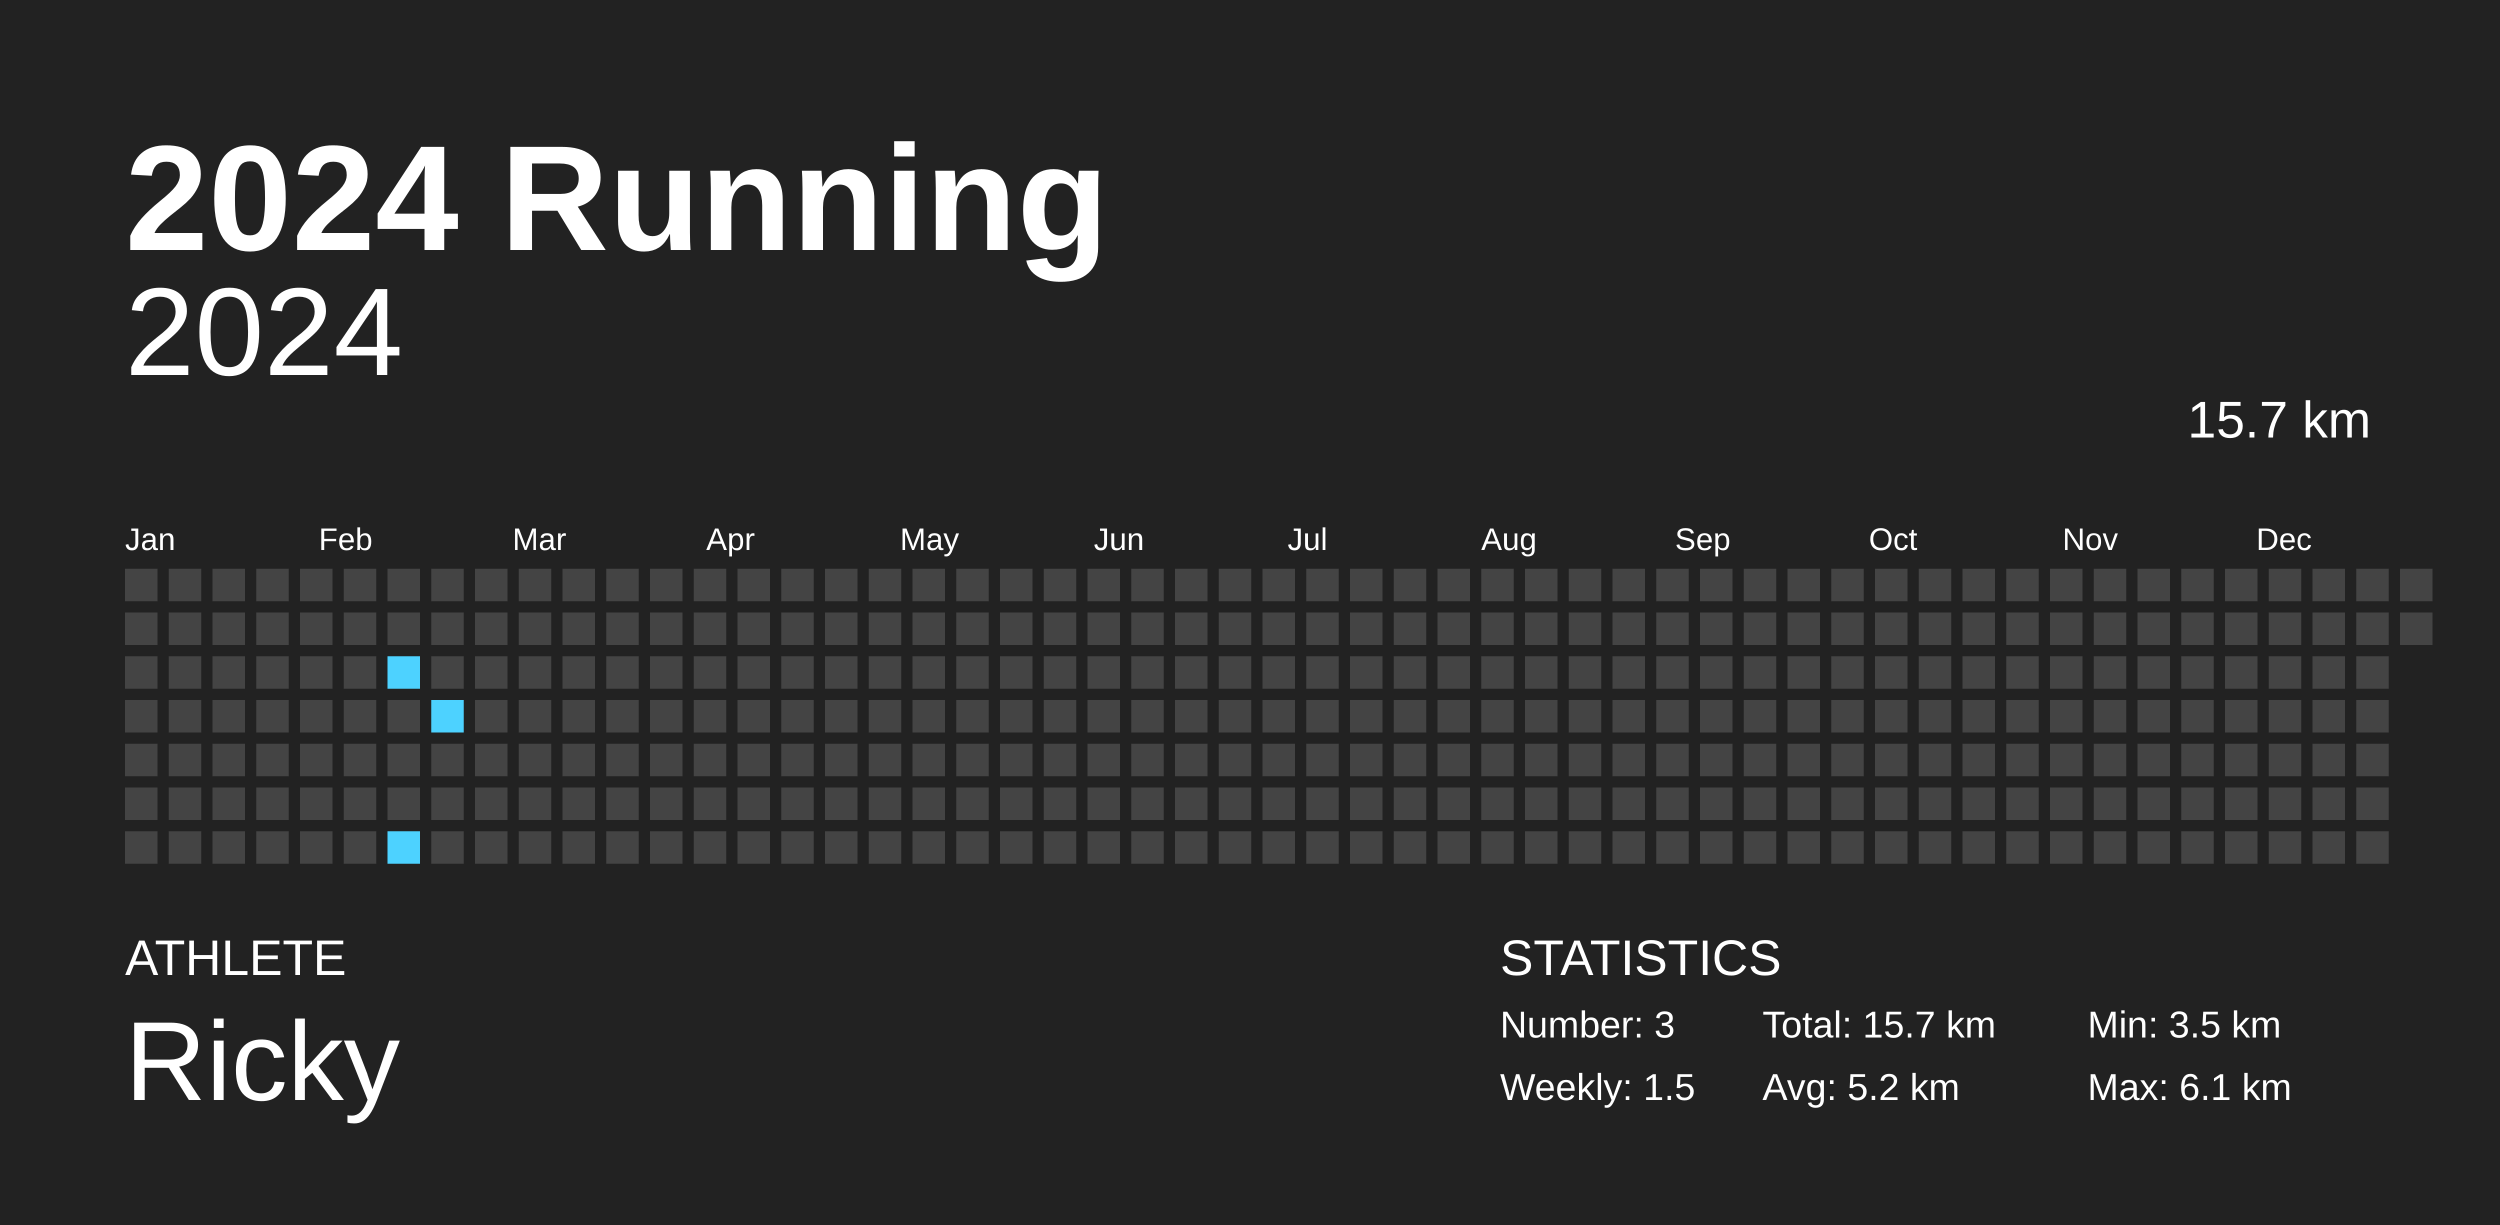
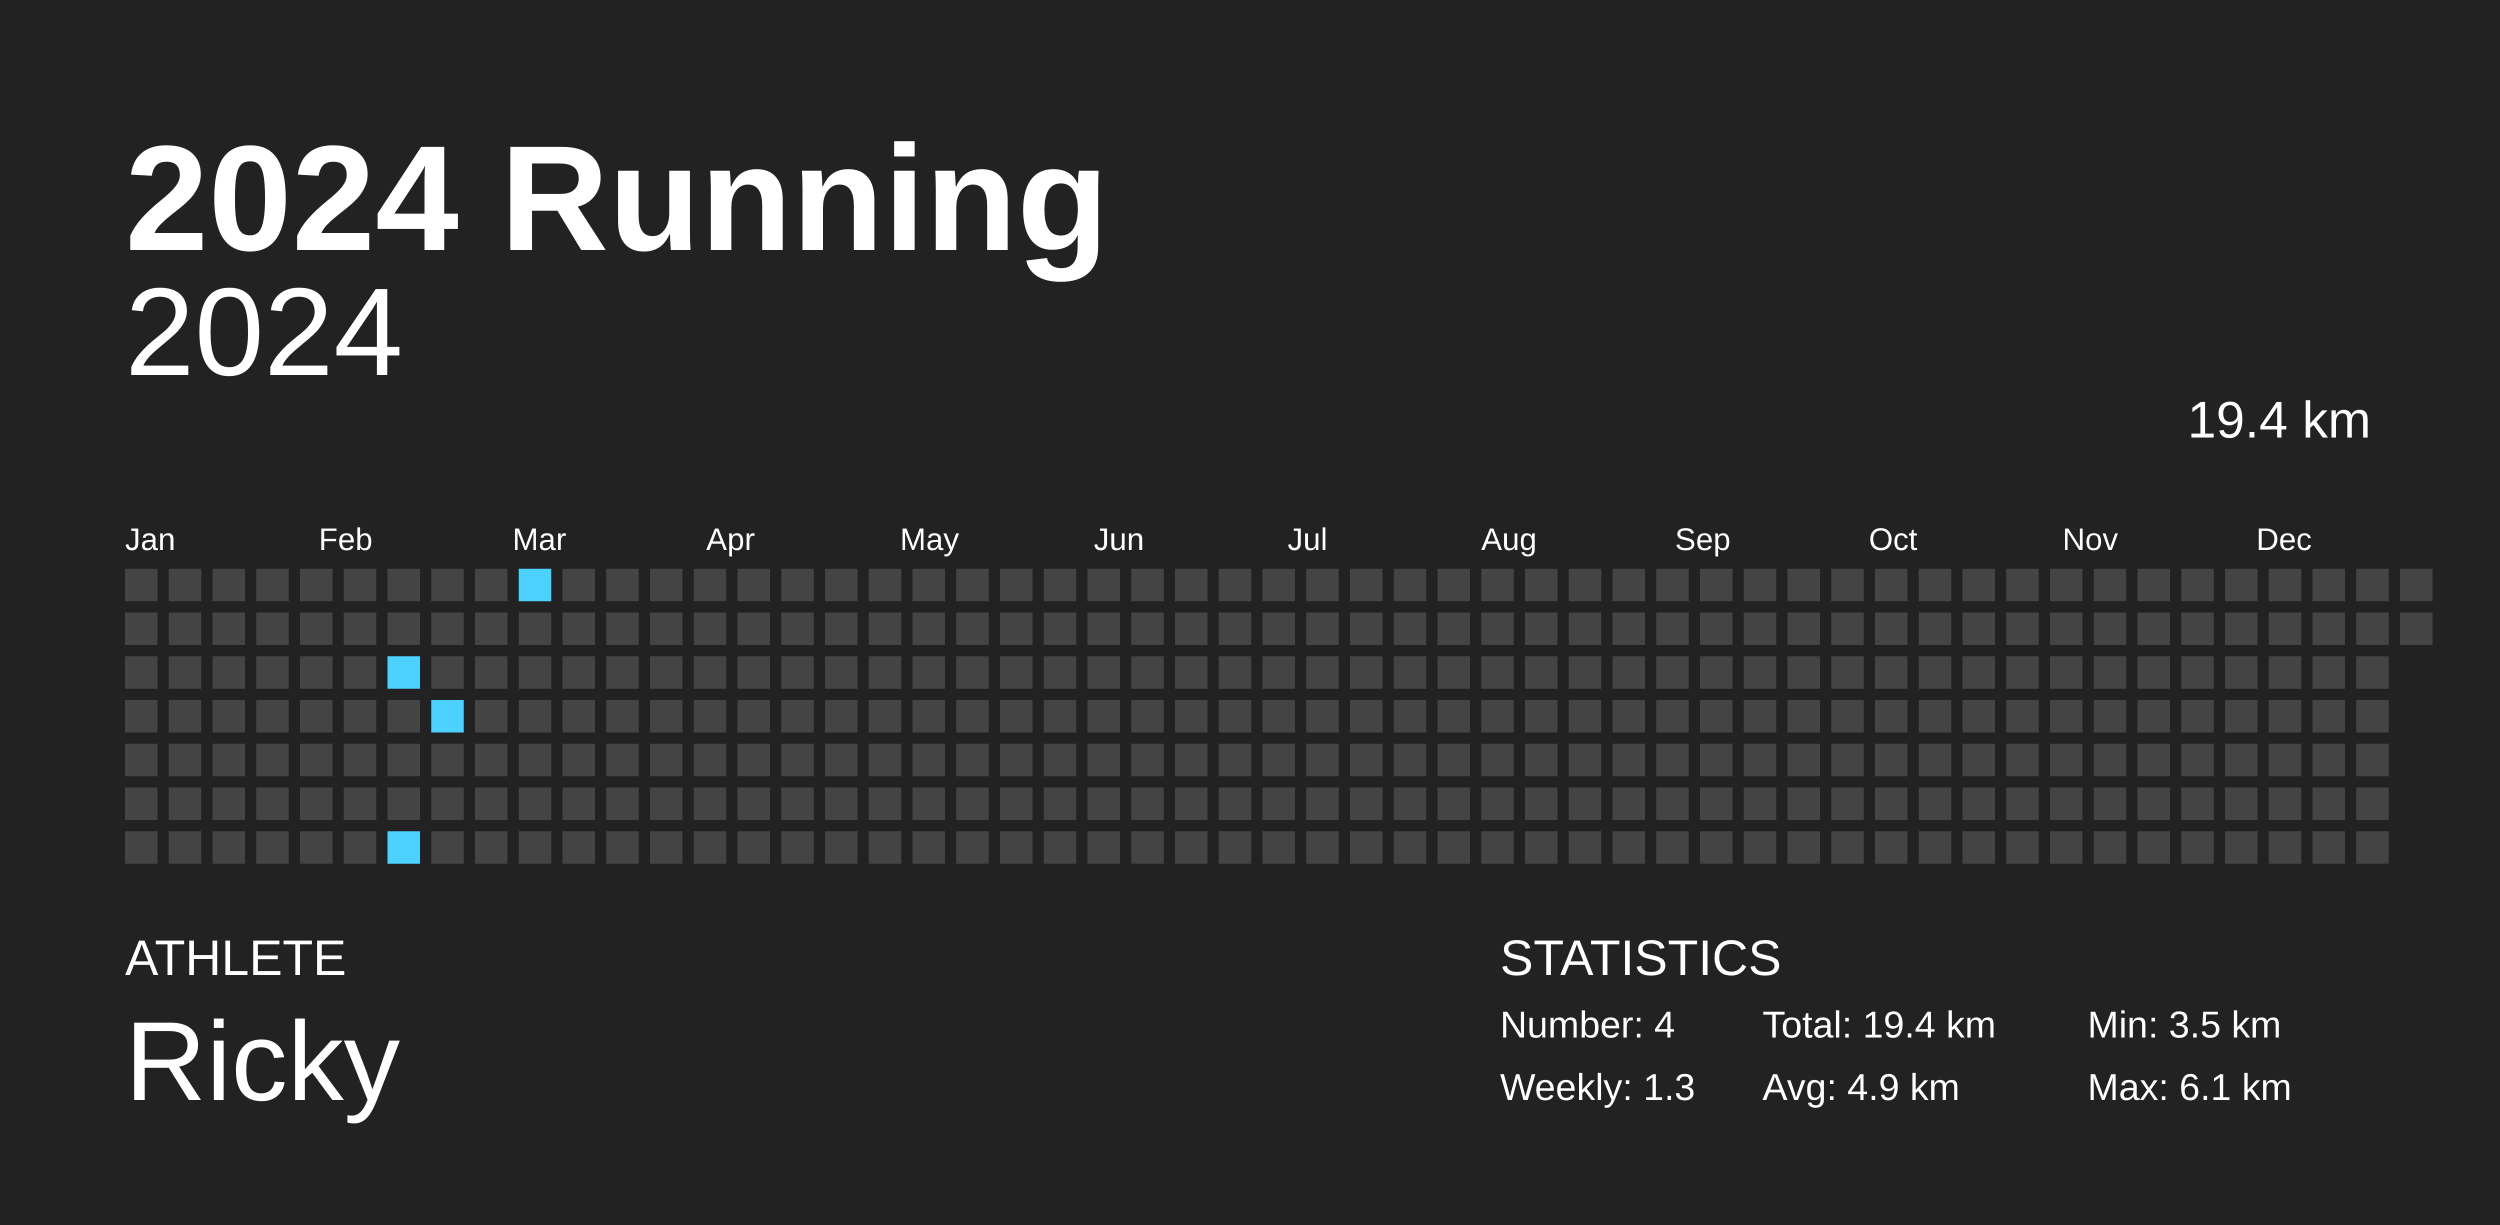
<svg xmlns="http://www.w3.org/2000/svg" baseProfile="full" height="98mm" version="1.1" viewBox="0,0,200,98" width="200mm">
  <defs />
  <rect fill="#222222" height="98" width="200" x="0" y="0" />
  <text fill="#FFFFFF" style="font-size:12px; font-family:Arial; font-weight:bold;" x="10" y="20">2024 Running</text>
  <text fill="#FFFFFF" style="font-size:4px; font-family:Arial" x="10" y="78">ATHLETE</text>
  <text fill="#FFFFFF" style="font-size:9px; font-family:Arial" x="10" y="88">Ricky</text>
  <text fill="#FFFFFF" style="font-size:4px; font-family:Arial" x="120" y="78">STATISTICS</text>
-   <text fill="#FFFFFF" style="font-size:3px; font-family:Arial" x="120" y="83">Number: 3</text>
-   <text fill="#FFFFFF" style="font-size:3px; font-family:Arial" x="120" y="88">Weekly: 1.5</text>
-   <text fill="#FFFFFF" style="font-size:3px; font-family:Arial" x="141" y="83">Total: 15.7 km</text>
-   <text fill="#FFFFFF" style="font-size:3px; font-family:Arial" x="141" y="88">Avg: 5.2 km</text>
+   <text fill="#FFFFFF" style="font-size:3px; font-family:Arial" x="120" y="83">Number: 4</text>
+   <text fill="#FFFFFF" style="font-size:3px; font-family:Arial" x="120" y="88">Weekly: 1.3</text>
+   <text fill="#FFFFFF" style="font-size:3px; font-family:Arial" x="141" y="83">Total: 19.4 km</text>
+   <text fill="#FFFFFF" style="font-size:3px; font-family:Arial" x="141" y="88">Avg: 4.9 km</text>
  <text fill="#FFFFFF" style="font-size:3px; font-family:Arial" x="167" y="83">Min: 3.5 km</text>
  <text fill="#FFFFFF" style="font-size:3px; font-family:Arial" x="167" y="88">Max: 6.1 km</text>
  <text alignment-baseline="hanging" fill="#FFFFFF" style="font-size:10.0px; font-family:Arial;" x="10" y="30">2024</text>
-   <text alignment-baseline="hanging" fill="#FFFFFF" style="font-size:4.125px; font-family:Arial;" x="175" y="35">15.7 km</text>
+   <text alignment-baseline="hanging" fill="#FFFFFF" style="font-size:4.125px; font-family:Arial;" x="175" y="35">19.4 km</text>
  <text fill="#FFFFFF" style="font-size:2.5px; font-family:Arial" x="10.0" y="44">Jan</text>
  <text fill="#FFFFFF" style="font-size:2.5px; font-family:Arial" x="25.5" y="44">Feb</text>
  <text fill="#FFFFFF" style="font-size:2.5px; font-family:Arial" x="41.0" y="44">Mar</text>
  <text fill="#FFFFFF" style="font-size:2.5px; font-family:Arial" x="56.5" y="44">Apr</text>
  <text fill="#FFFFFF" style="font-size:2.5px; font-family:Arial" x="72.0" y="44">May</text>
  <text fill="#FFFFFF" style="font-size:2.5px; font-family:Arial" x="87.5" y="44">Jun</text>
  <text fill="#FFFFFF" style="font-size:2.5px; font-family:Arial" x="103.0" y="44">Jul</text>
  <text fill="#FFFFFF" style="font-size:2.5px; font-family:Arial" x="118.5" y="44">Aug</text>
  <text fill="#FFFFFF" style="font-size:2.5px; font-family:Arial" x="134.0" y="44">Sep</text>
  <text fill="#FFFFFF" style="font-size:2.5px; font-family:Arial" x="149.5" y="44">Oct</text>
  <text fill="#FFFFFF" style="font-size:2.5px; font-family:Arial" x="165.0" y="44">Nov</text>
  <text fill="#FFFFFF" style="font-size:2.5px; font-family:Arial" x="180.5" y="44">Dec</text>
  <rect fill="#444444" height="2.6" width="2.6" x="10.0" y="45.5" />
  <rect fill="#444444" height="2.6" width="2.6" x="10.0" y="49.0" />
  <rect fill="#444444" height="2.6" width="2.6" x="10.0" y="52.5" />
  <rect fill="#444444" height="2.6" width="2.6" x="10.0" y="56.0" />
  <rect fill="#444444" height="2.6" width="2.6" x="10.0" y="59.5" />
  <rect fill="#444444" height="2.6" width="2.6" x="10.0" y="63.0" />
  <rect fill="#444444" height="2.6" width="2.6" x="10.0" y="66.5" />
  <rect fill="#444444" height="2.6" width="2.6" x="13.5" y="45.5" />
  <rect fill="#444444" height="2.6" width="2.6" x="13.5" y="49.0" />
  <rect fill="#444444" height="2.6" width="2.6" x="13.5" y="52.5" />
  <rect fill="#444444" height="2.6" width="2.6" x="13.5" y="56.0" />
  <rect fill="#444444" height="2.6" width="2.6" x="13.5" y="59.5" />
  <rect fill="#444444" height="2.6" width="2.6" x="13.5" y="63.0" />
  <rect fill="#444444" height="2.6" width="2.6" x="13.5" y="66.5" />
  <rect fill="#444444" height="2.6" width="2.6" x="17.0" y="45.5" />
  <rect fill="#444444" height="2.6" width="2.6" x="17.0" y="49.0" />
  <rect fill="#444444" height="2.6" width="2.6" x="17.0" y="52.5" />
  <rect fill="#444444" height="2.6" width="2.6" x="17.0" y="56.0" />
  <rect fill="#444444" height="2.6" width="2.6" x="17.0" y="59.5" />
  <rect fill="#444444" height="2.6" width="2.6" x="17.0" y="63.0" />
  <rect fill="#444444" height="2.6" width="2.6" x="17.0" y="66.5" />
  <rect fill="#444444" height="2.6" width="2.6" x="20.5" y="45.5" />
  <rect fill="#444444" height="2.6" width="2.6" x="20.5" y="49.0" />
  <rect fill="#444444" height="2.6" width="2.6" x="20.5" y="52.5" />
  <rect fill="#444444" height="2.6" width="2.6" x="20.5" y="56.0" />
  <rect fill="#444444" height="2.6" width="2.6" x="20.5" y="59.5" />
  <rect fill="#444444" height="2.6" width="2.6" x="20.5" y="63.0" />
  <rect fill="#444444" height="2.6" width="2.6" x="20.5" y="66.5" />
  <rect fill="#444444" height="2.6" width="2.6" x="24.0" y="45.5" />
  <rect fill="#444444" height="2.6" width="2.6" x="24.0" y="49.0" />
  <rect fill="#444444" height="2.6" width="2.6" x="24.0" y="52.5" />
  <rect fill="#444444" height="2.6" width="2.6" x="24.0" y="56.0" />
  <rect fill="#444444" height="2.6" width="2.6" x="24.0" y="59.5" />
  <rect fill="#444444" height="2.6" width="2.6" x="24.0" y="63.0" />
  <rect fill="#444444" height="2.6" width="2.6" x="24.0" y="66.5" />
  <rect fill="#444444" height="2.6" width="2.6" x="27.5" y="45.5" />
  <rect fill="#444444" height="2.6" width="2.6" x="27.5" y="49.0" />
  <rect fill="#444444" height="2.6" width="2.6" x="27.5" y="52.5" />
  <rect fill="#444444" height="2.6" width="2.6" x="27.5" y="56.0" />
  <rect fill="#444444" height="2.6" width="2.6" x="27.5" y="59.5" />
  <rect fill="#444444" height="2.6" width="2.6" x="27.5" y="63.0" />
  <rect fill="#444444" height="2.6" width="2.6" x="27.5" y="66.5" />
  <rect fill="#444444" height="2.6" width="2.6" x="31.0" y="45.5" />
  <rect fill="#444444" height="2.6" width="2.6" x="31.0" y="49.0" />
  <rect fill="#4dd2ff" height="2.6" width="2.6" x="31.0" y="52.5" />
  <rect fill="#444444" height="2.6" width="2.6" x="31.0" y="56.0" />
  <rect fill="#444444" height="2.6" width="2.6" x="31.0" y="59.5" />
  <rect fill="#444444" height="2.6" width="2.6" x="31.0" y="63.0" />
  <rect fill="#4dd2ff" height="2.6" width="2.6" x="31.0" y="66.5" />
  <rect fill="#444444" height="2.6" width="2.6" x="34.5" y="45.5" />
  <rect fill="#444444" height="2.6" width="2.6" x="34.5" y="49.0" />
  <rect fill="#444444" height="2.6" width="2.6" x="34.5" y="52.5" />
  <rect fill="#4dd2ff" height="2.6" width="2.6" x="34.5" y="56.0" />
  <rect fill="#444444" height="2.6" width="2.6" x="34.5" y="59.5" />
  <rect fill="#444444" height="2.6" width="2.6" x="34.5" y="63.0" />
  <rect fill="#444444" height="2.6" width="2.6" x="34.5" y="66.5" />
  <rect fill="#444444" height="2.6" width="2.6" x="38.0" y="45.5" />
  <rect fill="#444444" height="2.6" width="2.6" x="38.0" y="49.0" />
  <rect fill="#444444" height="2.6" width="2.6" x="38.0" y="52.5" />
  <rect fill="#444444" height="2.6" width="2.6" x="38.0" y="56.0" />
  <rect fill="#444444" height="2.6" width="2.6" x="38.0" y="59.5" />
  <rect fill="#444444" height="2.6" width="2.6" x="38.0" y="63.0" />
  <rect fill="#444444" height="2.6" width="2.6" x="38.0" y="66.5" />
-   <rect fill="#444444" height="2.6" width="2.6" x="41.5" y="45.5" />
+   <rect fill="#4dd2ff" height="2.6" width="2.6" x="41.5" y="45.5" />
  <rect fill="#444444" height="2.6" width="2.6" x="41.5" y="49.0" />
  <rect fill="#444444" height="2.6" width="2.6" x="41.5" y="52.5" />
  <rect fill="#444444" height="2.6" width="2.6" x="41.5" y="56.0" />
  <rect fill="#444444" height="2.6" width="2.6" x="41.5" y="59.5" />
  <rect fill="#444444" height="2.6" width="2.6" x="41.5" y="63.0" />
  <rect fill="#444444" height="2.6" width="2.6" x="41.5" y="66.5" />
  <rect fill="#444444" height="2.6" width="2.6" x="45.0" y="45.5" />
  <rect fill="#444444" height="2.6" width="2.6" x="45.0" y="49.0" />
  <rect fill="#444444" height="2.6" width="2.6" x="45.0" y="52.5" />
  <rect fill="#444444" height="2.6" width="2.6" x="45.0" y="56.0" />
  <rect fill="#444444" height="2.6" width="2.6" x="45.0" y="59.5" />
  <rect fill="#444444" height="2.6" width="2.6" x="45.0" y="63.0" />
  <rect fill="#444444" height="2.6" width="2.6" x="45.0" y="66.5" />
  <rect fill="#444444" height="2.6" width="2.6" x="48.5" y="45.5" />
  <rect fill="#444444" height="2.6" width="2.6" x="48.5" y="49.0" />
  <rect fill="#444444" height="2.6" width="2.6" x="48.5" y="52.5" />
  <rect fill="#444444" height="2.6" width="2.6" x="48.5" y="56.0" />
  <rect fill="#444444" height="2.6" width="2.6" x="48.5" y="59.5" />
  <rect fill="#444444" height="2.6" width="2.6" x="48.5" y="63.0" />
  <rect fill="#444444" height="2.6" width="2.6" x="48.5" y="66.5" />
  <rect fill="#444444" height="2.6" width="2.6" x="52.0" y="45.5" />
  <rect fill="#444444" height="2.6" width="2.6" x="52.0" y="49.0" />
  <rect fill="#444444" height="2.6" width="2.6" x="52.0" y="52.5" />
  <rect fill="#444444" height="2.6" width="2.6" x="52.0" y="56.0" />
  <rect fill="#444444" height="2.6" width="2.6" x="52.0" y="59.5" />
  <rect fill="#444444" height="2.6" width="2.6" x="52.0" y="63.0" />
  <rect fill="#444444" height="2.6" width="2.6" x="52.0" y="66.5" />
  <rect fill="#444444" height="2.6" width="2.6" x="55.5" y="45.5" />
  <rect fill="#444444" height="2.6" width="2.6" x="55.5" y="49.0" />
  <rect fill="#444444" height="2.6" width="2.6" x="55.5" y="52.5" />
  <rect fill="#444444" height="2.6" width="2.6" x="55.5" y="56.0" />
  <rect fill="#444444" height="2.6" width="2.6" x="55.5" y="59.5" />
  <rect fill="#444444" height="2.6" width="2.6" x="55.5" y="63.0" />
  <rect fill="#444444" height="2.6" width="2.6" x="55.5" y="66.5" />
  <rect fill="#444444" height="2.6" width="2.6" x="59.0" y="45.5" />
  <rect fill="#444444" height="2.6" width="2.6" x="59.0" y="49.0" />
  <rect fill="#444444" height="2.6" width="2.6" x="59.0" y="52.5" />
  <rect fill="#444444" height="2.6" width="2.6" x="59.0" y="56.0" />
  <rect fill="#444444" height="2.6" width="2.6" x="59.0" y="59.5" />
  <rect fill="#444444" height="2.6" width="2.6" x="59.0" y="63.0" />
  <rect fill="#444444" height="2.6" width="2.6" x="59.0" y="66.5" />
  <rect fill="#444444" height="2.6" width="2.6" x="62.5" y="45.5" />
  <rect fill="#444444" height="2.6" width="2.6" x="62.5" y="49.0" />
  <rect fill="#444444" height="2.6" width="2.6" x="62.5" y="52.5" />
  <rect fill="#444444" height="2.6" width="2.6" x="62.5" y="56.0" />
  <rect fill="#444444" height="2.6" width="2.6" x="62.5" y="59.5" />
  <rect fill="#444444" height="2.6" width="2.6" x="62.5" y="63.0" />
  <rect fill="#444444" height="2.6" width="2.6" x="62.5" y="66.5" />
  <rect fill="#444444" height="2.6" width="2.6" x="66.0" y="45.5" />
  <rect fill="#444444" height="2.6" width="2.6" x="66.0" y="49.0" />
  <rect fill="#444444" height="2.6" width="2.6" x="66.0" y="52.5" />
  <rect fill="#444444" height="2.6" width="2.6" x="66.0" y="56.0" />
  <rect fill="#444444" height="2.6" width="2.6" x="66.0" y="59.5" />
  <rect fill="#444444" height="2.6" width="2.6" x="66.0" y="63.0" />
  <rect fill="#444444" height="2.6" width="2.6" x="66.0" y="66.5" />
  <rect fill="#444444" height="2.6" width="2.6" x="69.5" y="45.5" />
  <rect fill="#444444" height="2.6" width="2.6" x="69.5" y="49.0" />
  <rect fill="#444444" height="2.6" width="2.6" x="69.5" y="52.5" />
  <rect fill="#444444" height="2.6" width="2.6" x="69.5" y="56.0" />
  <rect fill="#444444" height="2.6" width="2.6" x="69.5" y="59.5" />
  <rect fill="#444444" height="2.6" width="2.6" x="69.5" y="63.0" />
  <rect fill="#444444" height="2.6" width="2.6" x="69.5" y="66.5" />
  <rect fill="#444444" height="2.6" width="2.6" x="73.0" y="45.5" />
  <rect fill="#444444" height="2.6" width="2.6" x="73.0" y="49.0" />
  <rect fill="#444444" height="2.6" width="2.6" x="73.0" y="52.5" />
  <rect fill="#444444" height="2.6" width="2.6" x="73.0" y="56.0" />
  <rect fill="#444444" height="2.6" width="2.6" x="73.0" y="59.5" />
  <rect fill="#444444" height="2.6" width="2.6" x="73.0" y="63.0" />
  <rect fill="#444444" height="2.6" width="2.6" x="73.0" y="66.5" />
  <rect fill="#444444" height="2.6" width="2.6" x="76.5" y="45.5" />
  <rect fill="#444444" height="2.6" width="2.6" x="76.5" y="49.0" />
  <rect fill="#444444" height="2.6" width="2.6" x="76.5" y="52.5" />
  <rect fill="#444444" height="2.6" width="2.6" x="76.5" y="56.0" />
  <rect fill="#444444" height="2.6" width="2.6" x="76.5" y="59.5" />
  <rect fill="#444444" height="2.6" width="2.6" x="76.5" y="63.0" />
  <rect fill="#444444" height="2.6" width="2.6" x="76.5" y="66.5" />
  <rect fill="#444444" height="2.6" width="2.6" x="80.0" y="45.5" />
  <rect fill="#444444" height="2.6" width="2.6" x="80.0" y="49.0" />
  <rect fill="#444444" height="2.6" width="2.6" x="80.0" y="52.5" />
  <rect fill="#444444" height="2.6" width="2.6" x="80.0" y="56.0" />
  <rect fill="#444444" height="2.6" width="2.6" x="80.0" y="59.5" />
  <rect fill="#444444" height="2.6" width="2.6" x="80.0" y="63.0" />
  <rect fill="#444444" height="2.6" width="2.6" x="80.0" y="66.5" />
  <rect fill="#444444" height="2.6" width="2.6" x="83.5" y="45.5" />
  <rect fill="#444444" height="2.6" width="2.6" x="83.5" y="49.0" />
  <rect fill="#444444" height="2.6" width="2.6" x="83.5" y="52.5" />
  <rect fill="#444444" height="2.6" width="2.6" x="83.5" y="56.0" />
  <rect fill="#444444" height="2.6" width="2.6" x="83.5" y="59.5" />
  <rect fill="#444444" height="2.6" width="2.6" x="83.5" y="63.0" />
  <rect fill="#444444" height="2.6" width="2.6" x="83.5" y="66.5" />
  <rect fill="#444444" height="2.6" width="2.6" x="87.0" y="45.5" />
  <rect fill="#444444" height="2.6" width="2.6" x="87.0" y="49.0" />
  <rect fill="#444444" height="2.6" width="2.6" x="87.0" y="52.5" />
  <rect fill="#444444" height="2.6" width="2.6" x="87.0" y="56.0" />
  <rect fill="#444444" height="2.6" width="2.6" x="87.0" y="59.5" />
  <rect fill="#444444" height="2.6" width="2.6" x="87.0" y="63.0" />
  <rect fill="#444444" height="2.6" width="2.6" x="87.0" y="66.5" />
  <rect fill="#444444" height="2.6" width="2.6" x="90.5" y="45.5" />
  <rect fill="#444444" height="2.6" width="2.6" x="90.5" y="49.0" />
  <rect fill="#444444" height="2.6" width="2.6" x="90.5" y="52.5" />
  <rect fill="#444444" height="2.6" width="2.6" x="90.5" y="56.0" />
  <rect fill="#444444" height="2.6" width="2.6" x="90.5" y="59.5" />
  <rect fill="#444444" height="2.6" width="2.6" x="90.5" y="63.0" />
  <rect fill="#444444" height="2.6" width="2.6" x="90.5" y="66.5" />
  <rect fill="#444444" height="2.6" width="2.6" x="94.0" y="45.5" />
  <rect fill="#444444" height="2.6" width="2.6" x="94.0" y="49.0" />
  <rect fill="#444444" height="2.6" width="2.6" x="94.0" y="52.5" />
  <rect fill="#444444" height="2.6" width="2.6" x="94.0" y="56.0" />
  <rect fill="#444444" height="2.6" width="2.6" x="94.0" y="59.5" />
  <rect fill="#444444" height="2.6" width="2.6" x="94.0" y="63.0" />
  <rect fill="#444444" height="2.6" width="2.6" x="94.0" y="66.5" />
  <rect fill="#444444" height="2.6" width="2.6" x="97.5" y="45.5" />
  <rect fill="#444444" height="2.6" width="2.6" x="97.5" y="49.0" />
  <rect fill="#444444" height="2.6" width="2.6" x="97.5" y="52.5" />
  <rect fill="#444444" height="2.6" width="2.6" x="97.5" y="56.0" />
  <rect fill="#444444" height="2.6" width="2.6" x="97.5" y="59.5" />
  <rect fill="#444444" height="2.6" width="2.6" x="97.5" y="63.0" />
  <rect fill="#444444" height="2.6" width="2.6" x="97.5" y="66.5" />
  <rect fill="#444444" height="2.6" width="2.6" x="101.0" y="45.5" />
  <rect fill="#444444" height="2.6" width="2.6" x="101.0" y="49.0" />
  <rect fill="#444444" height="2.6" width="2.6" x="101.0" y="52.5" />
  <rect fill="#444444" height="2.6" width="2.6" x="101.0" y="56.0" />
  <rect fill="#444444" height="2.6" width="2.6" x="101.0" y="59.5" />
  <rect fill="#444444" height="2.6" width="2.6" x="101.0" y="63.0" />
  <rect fill="#444444" height="2.6" width="2.6" x="101.0" y="66.5" />
  <rect fill="#444444" height="2.6" width="2.6" x="104.5" y="45.5" />
  <rect fill="#444444" height="2.6" width="2.6" x="104.5" y="49.0" />
  <rect fill="#444444" height="2.6" width="2.6" x="104.5" y="52.5" />
  <rect fill="#444444" height="2.6" width="2.6" x="104.5" y="56.0" />
  <rect fill="#444444" height="2.6" width="2.6" x="104.5" y="59.5" />
  <rect fill="#444444" height="2.6" width="2.6" x="104.5" y="63.0" />
  <rect fill="#444444" height="2.6" width="2.6" x="104.5" y="66.5" />
  <rect fill="#444444" height="2.6" width="2.6" x="108.0" y="45.5" />
  <rect fill="#444444" height="2.6" width="2.6" x="108.0" y="49.0" />
  <rect fill="#444444" height="2.6" width="2.6" x="108.0" y="52.5" />
  <rect fill="#444444" height="2.6" width="2.6" x="108.0" y="56.0" />
  <rect fill="#444444" height="2.6" width="2.6" x="108.0" y="59.5" />
  <rect fill="#444444" height="2.6" width="2.6" x="108.0" y="63.0" />
  <rect fill="#444444" height="2.6" width="2.6" x="108.0" y="66.5" />
  <rect fill="#444444" height="2.6" width="2.6" x="111.5" y="45.5" />
  <rect fill="#444444" height="2.6" width="2.6" x="111.5" y="49.0" />
  <rect fill="#444444" height="2.6" width="2.6" x="111.5" y="52.5" />
  <rect fill="#444444" height="2.6" width="2.6" x="111.5" y="56.0" />
  <rect fill="#444444" height="2.6" width="2.6" x="111.5" y="59.5" />
  <rect fill="#444444" height="2.6" width="2.6" x="111.5" y="63.0" />
  <rect fill="#444444" height="2.6" width="2.6" x="111.5" y="66.5" />
  <rect fill="#444444" height="2.6" width="2.6" x="115.0" y="45.5" />
  <rect fill="#444444" height="2.6" width="2.6" x="115.0" y="49.0" />
  <rect fill="#444444" height="2.6" width="2.6" x="115.0" y="52.5" />
  <rect fill="#444444" height="2.6" width="2.6" x="115.0" y="56.0" />
  <rect fill="#444444" height="2.6" width="2.6" x="115.0" y="59.5" />
  <rect fill="#444444" height="2.6" width="2.6" x="115.0" y="63.0" />
  <rect fill="#444444" height="2.6" width="2.6" x="115.0" y="66.5" />
  <rect fill="#444444" height="2.6" width="2.6" x="118.5" y="45.5" />
  <rect fill="#444444" height="2.6" width="2.6" x="118.5" y="49.0" />
  <rect fill="#444444" height="2.6" width="2.6" x="118.5" y="52.5" />
  <rect fill="#444444" height="2.6" width="2.6" x="118.5" y="56.0" />
  <rect fill="#444444" height="2.6" width="2.6" x="118.5" y="59.5" />
  <rect fill="#444444" height="2.6" width="2.6" x="118.5" y="63.0" />
  <rect fill="#444444" height="2.6" width="2.6" x="118.5" y="66.5" />
  <rect fill="#444444" height="2.6" width="2.6" x="122.0" y="45.5" />
  <rect fill="#444444" height="2.6" width="2.6" x="122.0" y="49.0" />
  <rect fill="#444444" height="2.6" width="2.6" x="122.0" y="52.5" />
  <rect fill="#444444" height="2.6" width="2.6" x="122.0" y="56.0" />
  <rect fill="#444444" height="2.6" width="2.6" x="122.0" y="59.5" />
  <rect fill="#444444" height="2.6" width="2.6" x="122.0" y="63.0" />
  <rect fill="#444444" height="2.6" width="2.6" x="122.0" y="66.5" />
  <rect fill="#444444" height="2.6" width="2.6" x="125.5" y="45.5" />
  <rect fill="#444444" height="2.6" width="2.6" x="125.5" y="49.0" />
  <rect fill="#444444" height="2.6" width="2.6" x="125.5" y="52.5" />
  <rect fill="#444444" height="2.6" width="2.6" x="125.5" y="56.0" />
  <rect fill="#444444" height="2.6" width="2.6" x="125.5" y="59.5" />
  <rect fill="#444444" height="2.6" width="2.6" x="125.5" y="63.0" />
  <rect fill="#444444" height="2.6" width="2.6" x="125.5" y="66.5" />
  <rect fill="#444444" height="2.6" width="2.6" x="129.0" y="45.5" />
  <rect fill="#444444" height="2.6" width="2.6" x="129.0" y="49.0" />
  <rect fill="#444444" height="2.6" width="2.6" x="129.0" y="52.5" />
  <rect fill="#444444" height="2.6" width="2.6" x="129.0" y="56.0" />
  <rect fill="#444444" height="2.6" width="2.6" x="129.0" y="59.5" />
  <rect fill="#444444" height="2.6" width="2.6" x="129.0" y="63.0" />
  <rect fill="#444444" height="2.6" width="2.6" x="129.0" y="66.5" />
  <rect fill="#444444" height="2.6" width="2.6" x="132.5" y="45.5" />
  <rect fill="#444444" height="2.6" width="2.6" x="132.5" y="49.0" />
  <rect fill="#444444" height="2.6" width="2.6" x="132.5" y="52.5" />
  <rect fill="#444444" height="2.6" width="2.6" x="132.5" y="56.0" />
  <rect fill="#444444" height="2.6" width="2.6" x="132.5" y="59.5" />
  <rect fill="#444444" height="2.6" width="2.6" x="132.5" y="63.0" />
  <rect fill="#444444" height="2.6" width="2.6" x="132.5" y="66.5" />
  <rect fill="#444444" height="2.6" width="2.6" x="136.0" y="45.5" />
  <rect fill="#444444" height="2.6" width="2.6" x="136.0" y="49.0" />
  <rect fill="#444444" height="2.6" width="2.6" x="136.0" y="52.5" />
  <rect fill="#444444" height="2.6" width="2.6" x="136.0" y="56.0" />
  <rect fill="#444444" height="2.6" width="2.6" x="136.0" y="59.5" />
  <rect fill="#444444" height="2.6" width="2.6" x="136.0" y="63.0" />
  <rect fill="#444444" height="2.6" width="2.6" x="136.0" y="66.5" />
  <rect fill="#444444" height="2.6" width="2.6" x="139.5" y="45.5" />
  <rect fill="#444444" height="2.6" width="2.6" x="139.5" y="49.0" />
  <rect fill="#444444" height="2.6" width="2.6" x="139.5" y="52.5" />
  <rect fill="#444444" height="2.6" width="2.6" x="139.5" y="56.0" />
  <rect fill="#444444" height="2.6" width="2.6" x="139.5" y="59.5" />
  <rect fill="#444444" height="2.6" width="2.6" x="139.5" y="63.0" />
  <rect fill="#444444" height="2.6" width="2.6" x="139.5" y="66.5" />
  <rect fill="#444444" height="2.6" width="2.6" x="143.0" y="45.5" />
  <rect fill="#444444" height="2.6" width="2.6" x="143.0" y="49.0" />
  <rect fill="#444444" height="2.6" width="2.6" x="143.0" y="52.5" />
  <rect fill="#444444" height="2.6" width="2.6" x="143.0" y="56.0" />
  <rect fill="#444444" height="2.6" width="2.6" x="143.0" y="59.5" />
  <rect fill="#444444" height="2.6" width="2.6" x="143.0" y="63.0" />
  <rect fill="#444444" height="2.6" width="2.6" x="143.0" y="66.5" />
  <rect fill="#444444" height="2.6" width="2.6" x="146.5" y="45.5" />
  <rect fill="#444444" height="2.6" width="2.6" x="146.5" y="49.0" />
  <rect fill="#444444" height="2.6" width="2.6" x="146.5" y="52.5" />
  <rect fill="#444444" height="2.6" width="2.6" x="146.5" y="56.0" />
  <rect fill="#444444" height="2.6" width="2.6" x="146.5" y="59.5" />
  <rect fill="#444444" height="2.6" width="2.6" x="146.5" y="63.0" />
  <rect fill="#444444" height="2.6" width="2.6" x="146.5" y="66.5" />
  <rect fill="#444444" height="2.6" width="2.6" x="150.0" y="45.5" />
  <rect fill="#444444" height="2.6" width="2.6" x="150.0" y="49.0" />
  <rect fill="#444444" height="2.6" width="2.6" x="150.0" y="52.5" />
  <rect fill="#444444" height="2.6" width="2.6" x="150.0" y="56.0" />
  <rect fill="#444444" height="2.6" width="2.6" x="150.0" y="59.5" />
  <rect fill="#444444" height="2.6" width="2.6" x="150.0" y="63.0" />
  <rect fill="#444444" height="2.6" width="2.6" x="150.0" y="66.5" />
  <rect fill="#444444" height="2.6" width="2.6" x="153.5" y="45.5" />
  <rect fill="#444444" height="2.6" width="2.6" x="153.5" y="49.0" />
  <rect fill="#444444" height="2.6" width="2.6" x="153.5" y="52.5" />
  <rect fill="#444444" height="2.6" width="2.6" x="153.5" y="56.0" />
  <rect fill="#444444" height="2.6" width="2.6" x="153.5" y="59.5" />
  <rect fill="#444444" height="2.6" width="2.6" x="153.5" y="63.0" />
  <rect fill="#444444" height="2.6" width="2.6" x="153.5" y="66.5" />
  <rect fill="#444444" height="2.6" width="2.6" x="157.0" y="45.5" />
  <rect fill="#444444" height="2.6" width="2.6" x="157.0" y="49.0" />
  <rect fill="#444444" height="2.6" width="2.6" x="157.0" y="52.5" />
  <rect fill="#444444" height="2.6" width="2.6" x="157.0" y="56.0" />
  <rect fill="#444444" height="2.6" width="2.6" x="157.0" y="59.5" />
  <rect fill="#444444" height="2.6" width="2.6" x="157.0" y="63.0" />
  <rect fill="#444444" height="2.6" width="2.6" x="157.0" y="66.5" />
  <rect fill="#444444" height="2.6" width="2.6" x="160.5" y="45.5" />
  <rect fill="#444444" height="2.6" width="2.6" x="160.5" y="49.0" />
  <rect fill="#444444" height="2.6" width="2.6" x="160.5" y="52.5" />
  <rect fill="#444444" height="2.6" width="2.6" x="160.5" y="56.0" />
  <rect fill="#444444" height="2.6" width="2.6" x="160.5" y="59.5" />
  <rect fill="#444444" height="2.6" width="2.6" x="160.5" y="63.0" />
  <rect fill="#444444" height="2.6" width="2.6" x="160.5" y="66.5" />
  <rect fill="#444444" height="2.6" width="2.6" x="164.0" y="45.5" />
  <rect fill="#444444" height="2.6" width="2.6" x="164.0" y="49.0" />
  <rect fill="#444444" height="2.6" width="2.6" x="164.0" y="52.5" />
  <rect fill="#444444" height="2.6" width="2.6" x="164.0" y="56.0" />
  <rect fill="#444444" height="2.6" width="2.6" x="164.0" y="59.5" />
  <rect fill="#444444" height="2.6" width="2.6" x="164.0" y="63.0" />
  <rect fill="#444444" height="2.6" width="2.6" x="164.0" y="66.5" />
  <rect fill="#444444" height="2.6" width="2.6" x="167.5" y="45.5" />
  <rect fill="#444444" height="2.6" width="2.6" x="167.5" y="49.0" />
  <rect fill="#444444" height="2.6" width="2.6" x="167.5" y="52.5" />
  <rect fill="#444444" height="2.6" width="2.6" x="167.5" y="56.0" />
  <rect fill="#444444" height="2.6" width="2.6" x="167.5" y="59.5" />
  <rect fill="#444444" height="2.6" width="2.6" x="167.5" y="63.0" />
  <rect fill="#444444" height="2.6" width="2.6" x="167.5" y="66.5" />
  <rect fill="#444444" height="2.6" width="2.6" x="171.0" y="45.5" />
  <rect fill="#444444" height="2.6" width="2.6" x="171.0" y="49.0" />
  <rect fill="#444444" height="2.6" width="2.6" x="171.0" y="52.5" />
  <rect fill="#444444" height="2.6" width="2.6" x="171.0" y="56.0" />
  <rect fill="#444444" height="2.6" width="2.6" x="171.0" y="59.5" />
  <rect fill="#444444" height="2.6" width="2.6" x="171.0" y="63.0" />
  <rect fill="#444444" height="2.6" width="2.6" x="171.0" y="66.5" />
  <rect fill="#444444" height="2.6" width="2.6" x="174.5" y="45.5" />
  <rect fill="#444444" height="2.6" width="2.6" x="174.5" y="49.0" />
  <rect fill="#444444" height="2.6" width="2.6" x="174.5" y="52.5" />
  <rect fill="#444444" height="2.6" width="2.6" x="174.5" y="56.0" />
  <rect fill="#444444" height="2.6" width="2.6" x="174.5" y="59.5" />
  <rect fill="#444444" height="2.6" width="2.6" x="174.5" y="63.0" />
  <rect fill="#444444" height="2.6" width="2.6" x="174.5" y="66.5" />
  <rect fill="#444444" height="2.6" width="2.6" x="178.0" y="45.5" />
  <rect fill="#444444" height="2.6" width="2.6" x="178.0" y="49.0" />
  <rect fill="#444444" height="2.6" width="2.6" x="178.0" y="52.5" />
  <rect fill="#444444" height="2.6" width="2.6" x="178.0" y="56.0" />
  <rect fill="#444444" height="2.6" width="2.6" x="178.0" y="59.5" />
  <rect fill="#444444" height="2.6" width="2.6" x="178.0" y="63.0" />
  <rect fill="#444444" height="2.6" width="2.6" x="178.0" y="66.5" />
  <rect fill="#444444" height="2.6" width="2.6" x="181.5" y="45.5" />
  <rect fill="#444444" height="2.6" width="2.6" x="181.5" y="49.0" />
  <rect fill="#444444" height="2.6" width="2.6" x="181.5" y="52.5" />
  <rect fill="#444444" height="2.6" width="2.6" x="181.5" y="56.0" />
  <rect fill="#444444" height="2.6" width="2.6" x="181.5" y="59.5" />
  <rect fill="#444444" height="2.6" width="2.6" x="181.5" y="63.0" />
  <rect fill="#444444" height="2.6" width="2.6" x="181.5" y="66.5" />
  <rect fill="#444444" height="2.6" width="2.6" x="185.0" y="45.5" />
  <rect fill="#444444" height="2.6" width="2.6" x="185.0" y="49.0" />
  <rect fill="#444444" height="2.6" width="2.6" x="185.0" y="52.5" />
  <rect fill="#444444" height="2.6" width="2.6" x="185.0" y="56.0" />
  <rect fill="#444444" height="2.6" width="2.6" x="185.0" y="59.5" />
  <rect fill="#444444" height="2.6" width="2.6" x="185.0" y="63.0" />
  <rect fill="#444444" height="2.6" width="2.6" x="185.0" y="66.5" />
  <rect fill="#444444" height="2.6" width="2.6" x="188.5" y="45.5" />
  <rect fill="#444444" height="2.6" width="2.6" x="188.5" y="49.0" />
  <rect fill="#444444" height="2.6" width="2.6" x="188.5" y="52.5" />
  <rect fill="#444444" height="2.6" width="2.6" x="188.5" y="56.0" />
  <rect fill="#444444" height="2.6" width="2.6" x="188.5" y="59.5" />
  <rect fill="#444444" height="2.6" width="2.6" x="188.5" y="63.0" />
  <rect fill="#444444" height="2.6" width="2.6" x="188.5" y="66.5" />
  <rect fill="#444444" height="2.6" width="2.6" x="192.0" y="45.5" />
  <rect fill="#444444" height="2.6" width="2.6" x="192.0" y="49.0" />
</svg>
